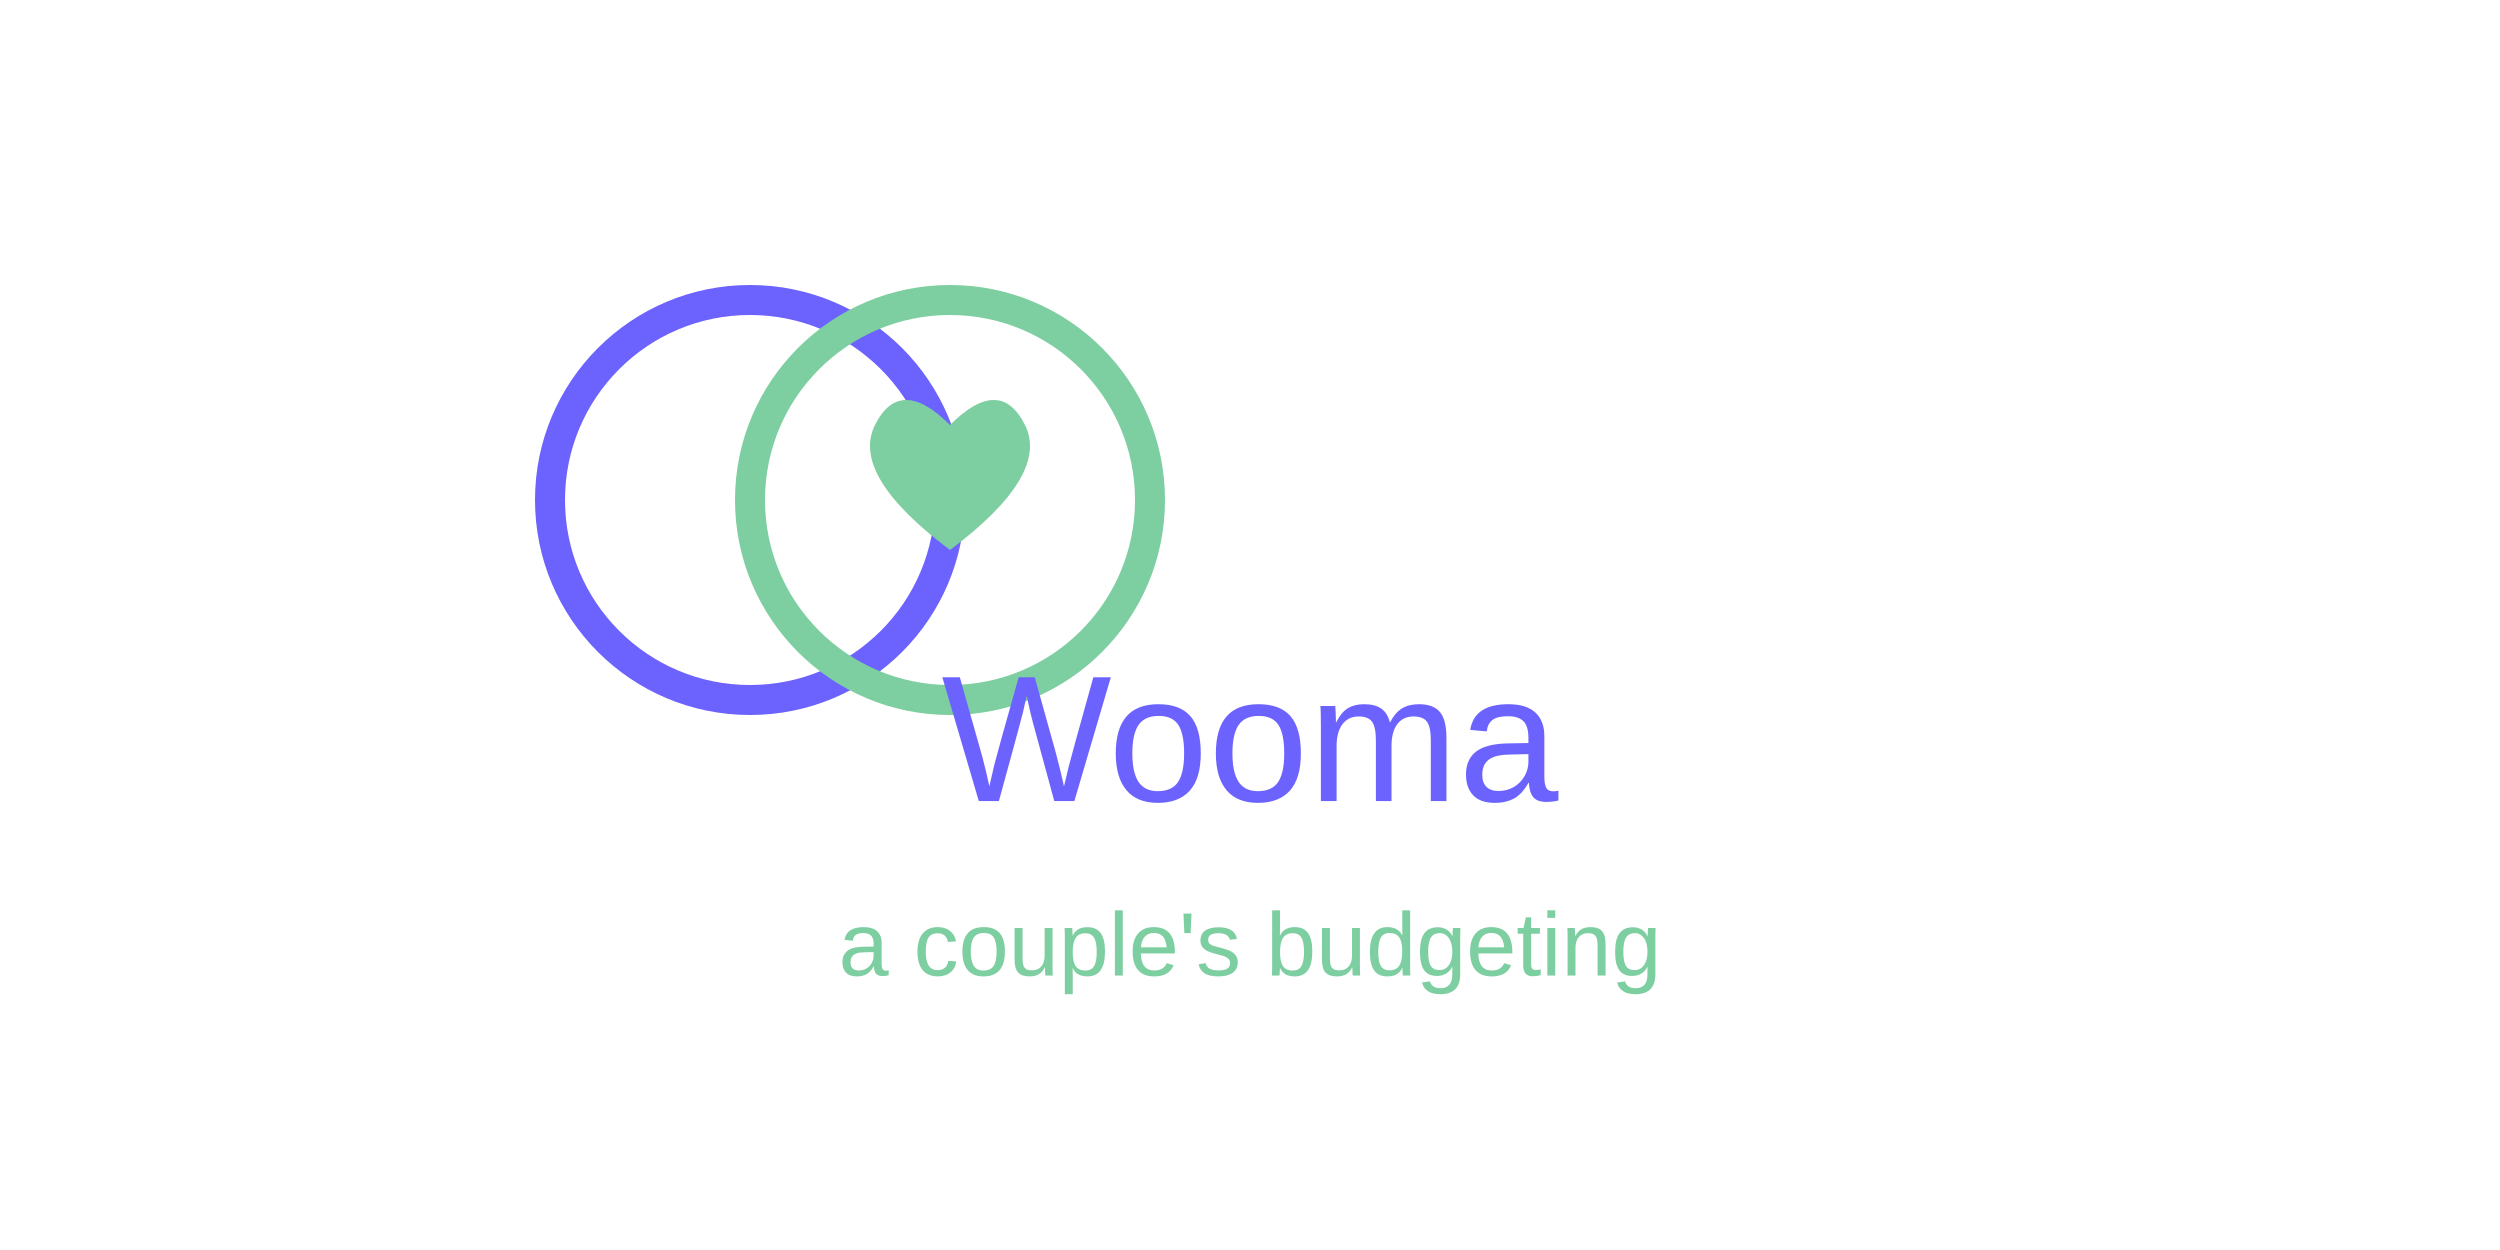
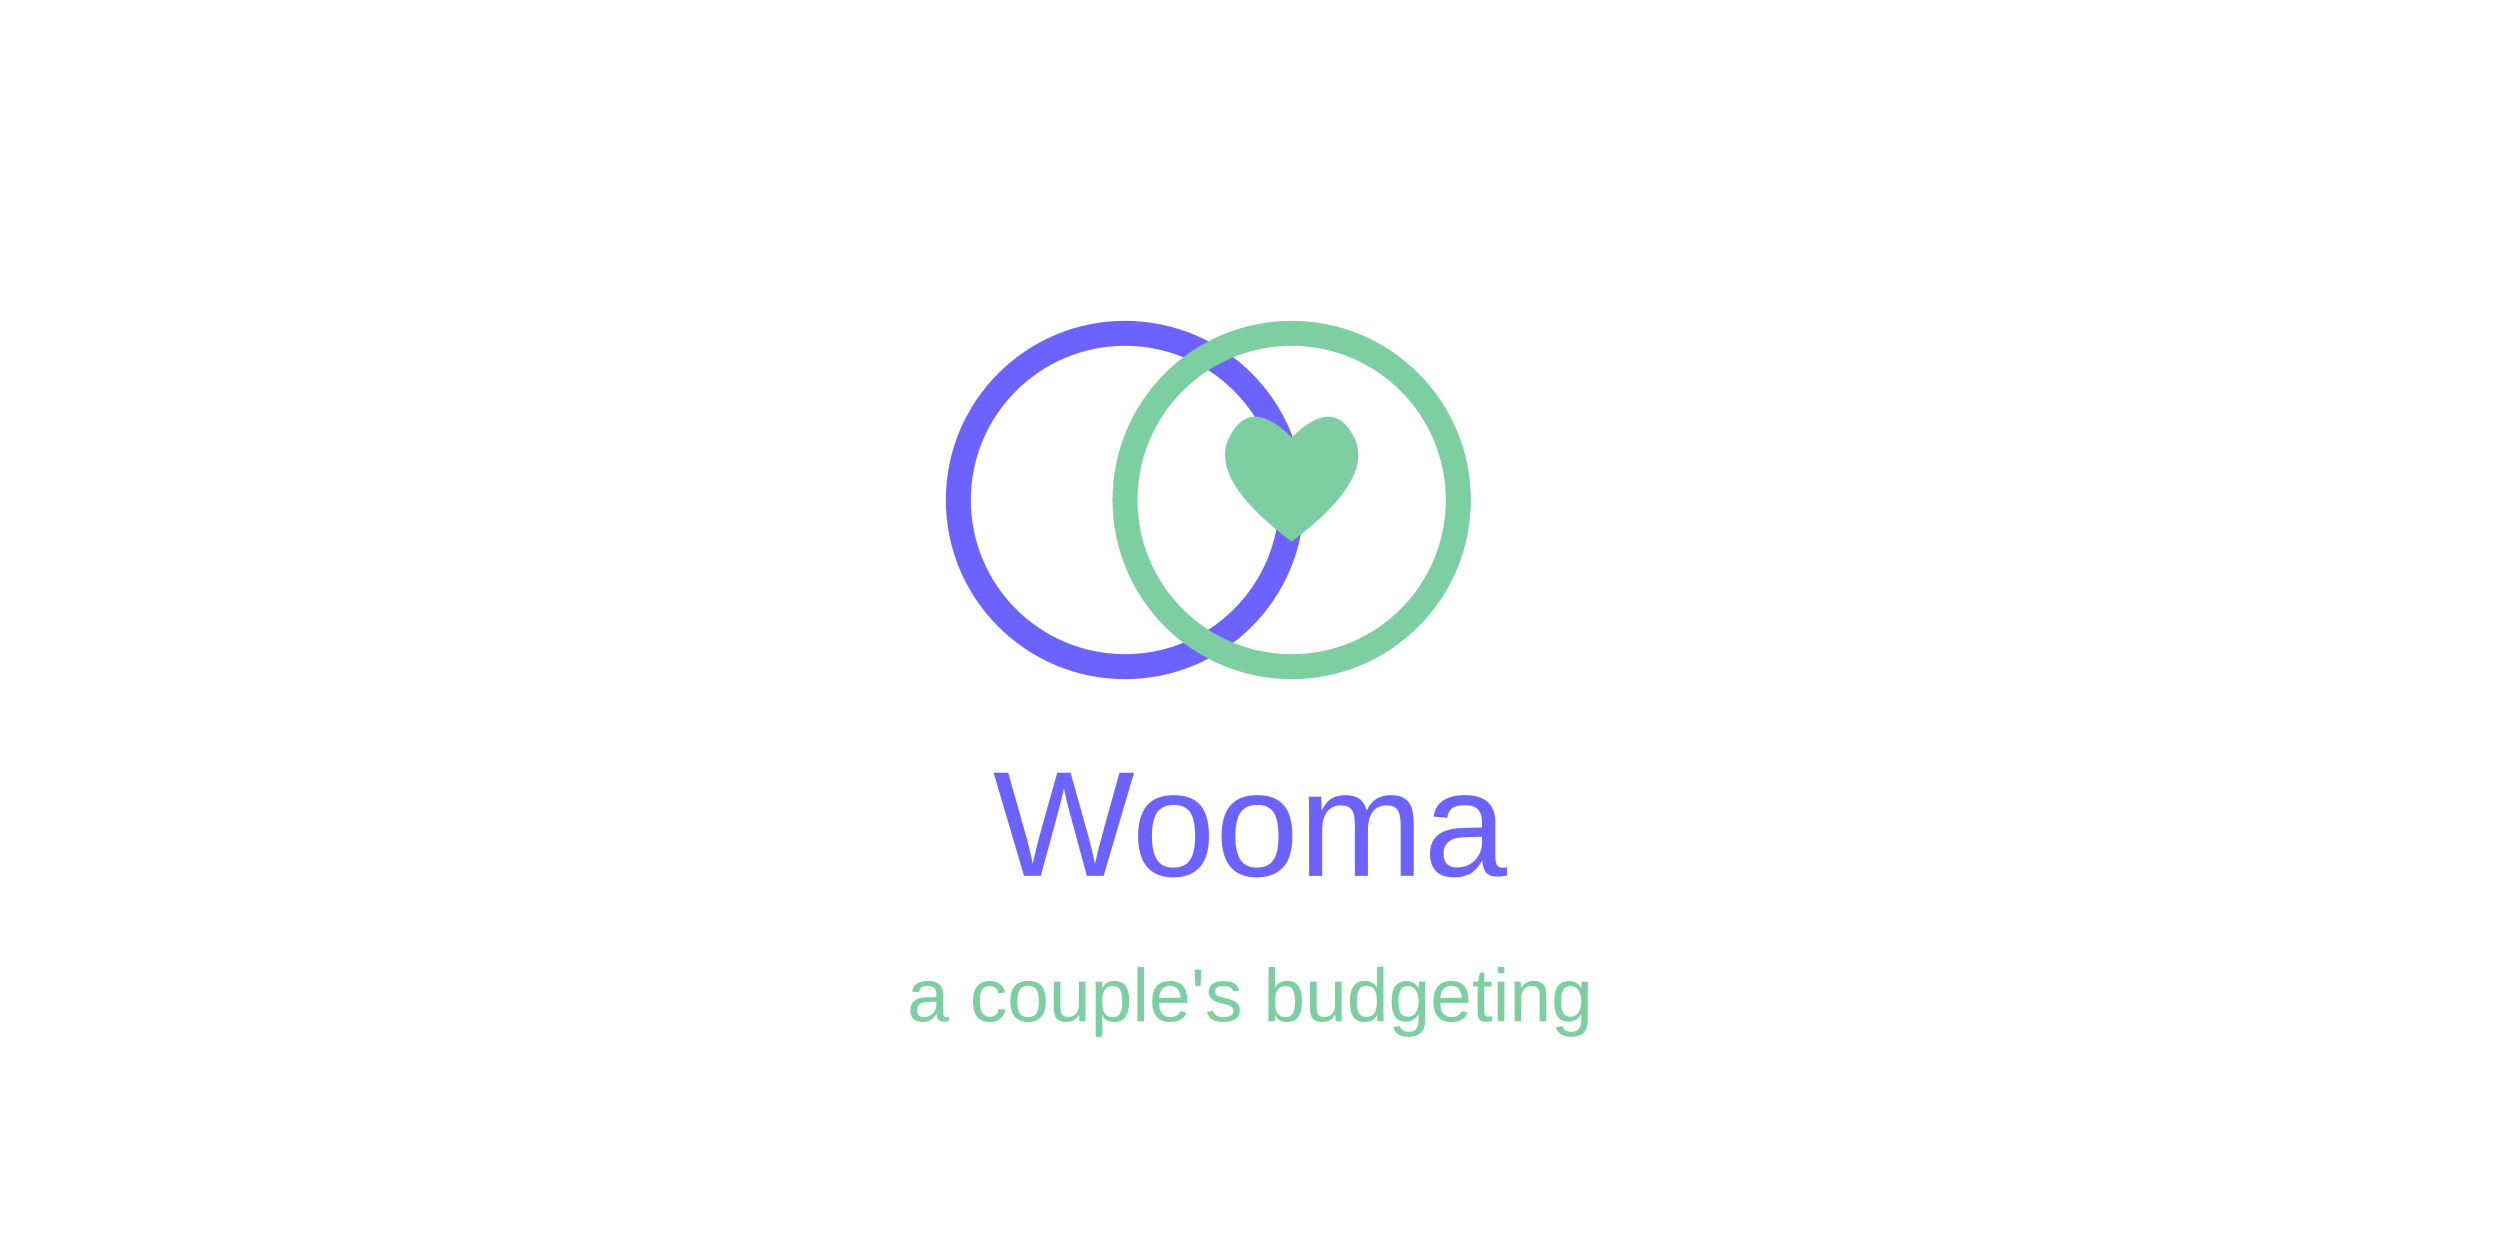
- <svg xmlns="http://www.w3.org/2000/svg" width="300" height="150" viewBox="0 0 500 250">
-   <circle cx="150" cy="100" r="40" fill="none" stroke="#6C63FF" stroke-width="6" />
-   <circle cx="190" cy="100" r="40" fill="none" stroke="#7DCEA0" stroke-width="6" />
-   <path d="M175 85 Q180 75 190 85 Q200 75 205 85 Q210 95 190 110 Q170 95 175 85 Z" fill="#7DCEA0" />
-   <text x="50%" y="150" dominant-baseline="middle" text-anchor="middle" fill="#6C63FF" font-family="Arial, sans-serif" font-size="36">
+ <svg xmlns="http://www.w3.org/2000/svg" width="300" height="150" viewBox="0 0 500 300">
+   <circle cx="220" cy="120" r="40" fill="none" stroke="#6C63FF" stroke-width="6" />
+   <circle cx="260" cy="120" r="40" fill="none" stroke="#7DCEA0" stroke-width="6" />
+   <path d="M245 105 Q250 95 260 105 Q270 95 275 105 Q280 115 260 130 Q240 115 245 105 Z" fill="#7DCEA0" />
+   <text x="50%" y="200" dominant-baseline="middle" text-anchor="middle" fill="#6C63FF" font-family="Arial, sans-serif" font-size="36">
    Wooma
  </text>
-   <text x="50%" y="190" dominant-baseline="middle" text-anchor="middle" fill="#7DCEA0" font-family="Arial, sans-serif" font-size="18">
+   <text x="50%" y="240" dominant-baseline="middle" text-anchor="middle" fill="#7DCEA0" font-family="Arial, sans-serif" font-size="18">
    a couple's budgeting
  </text>
</svg>
